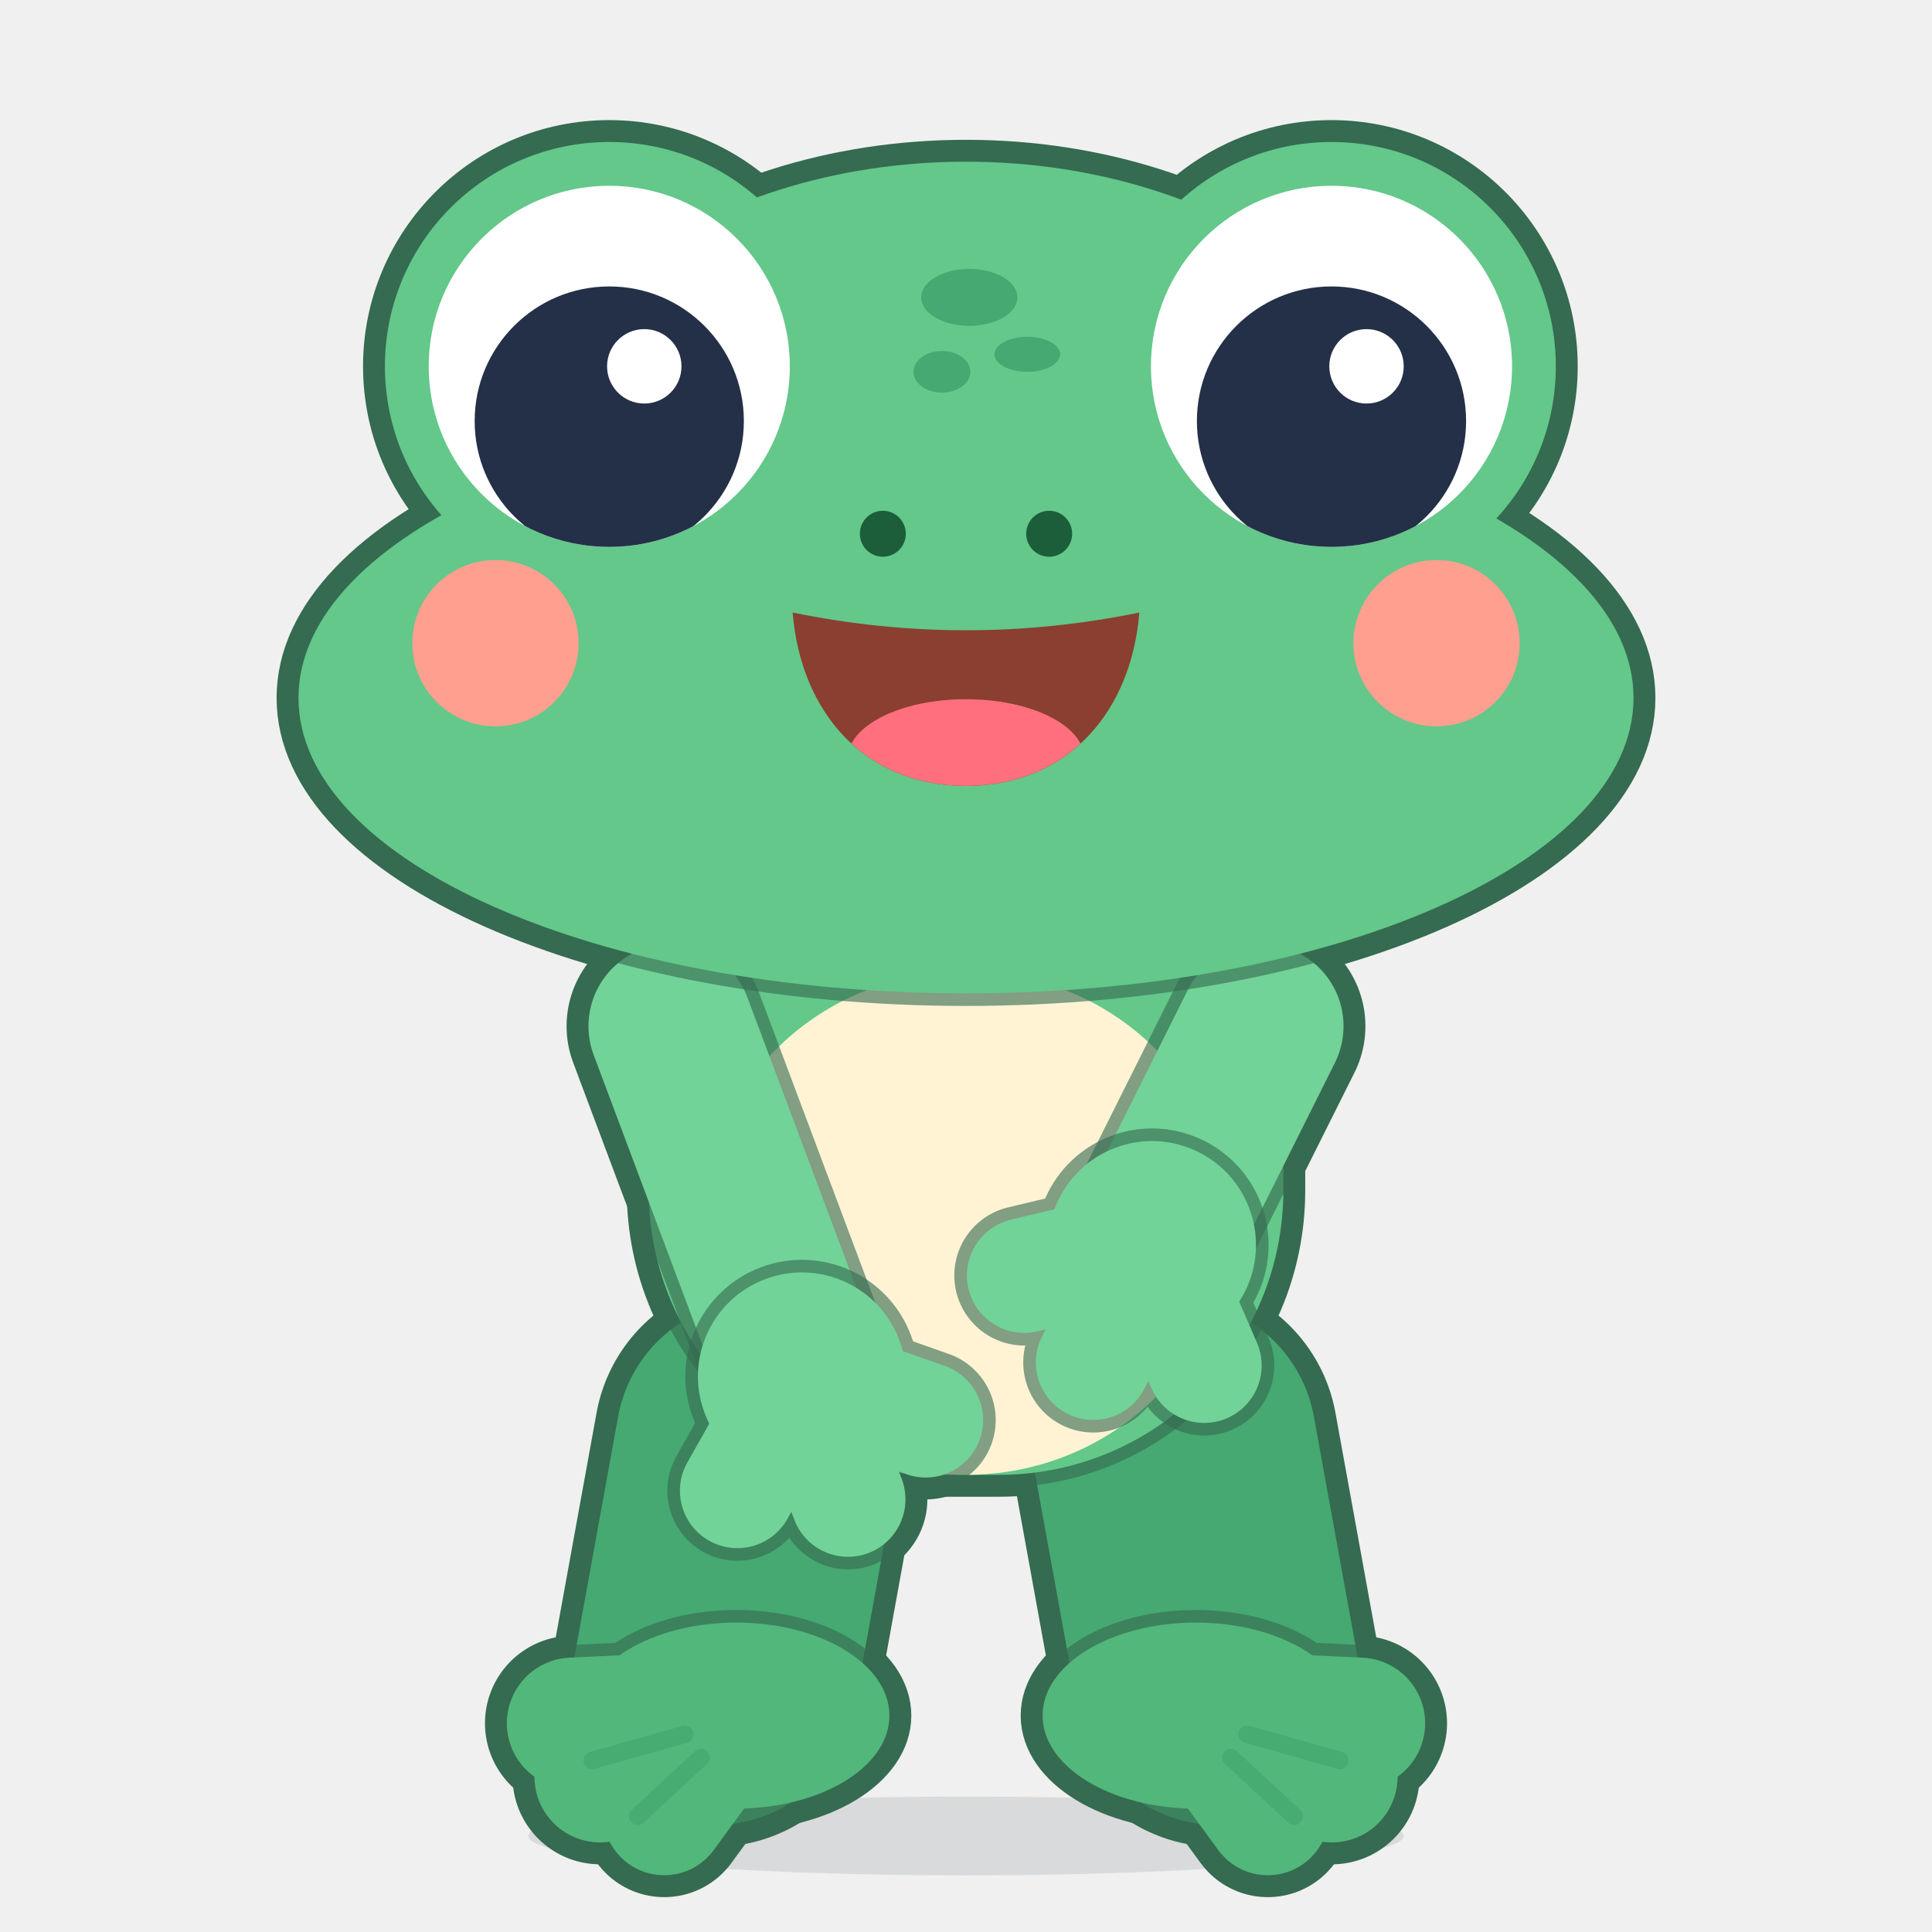
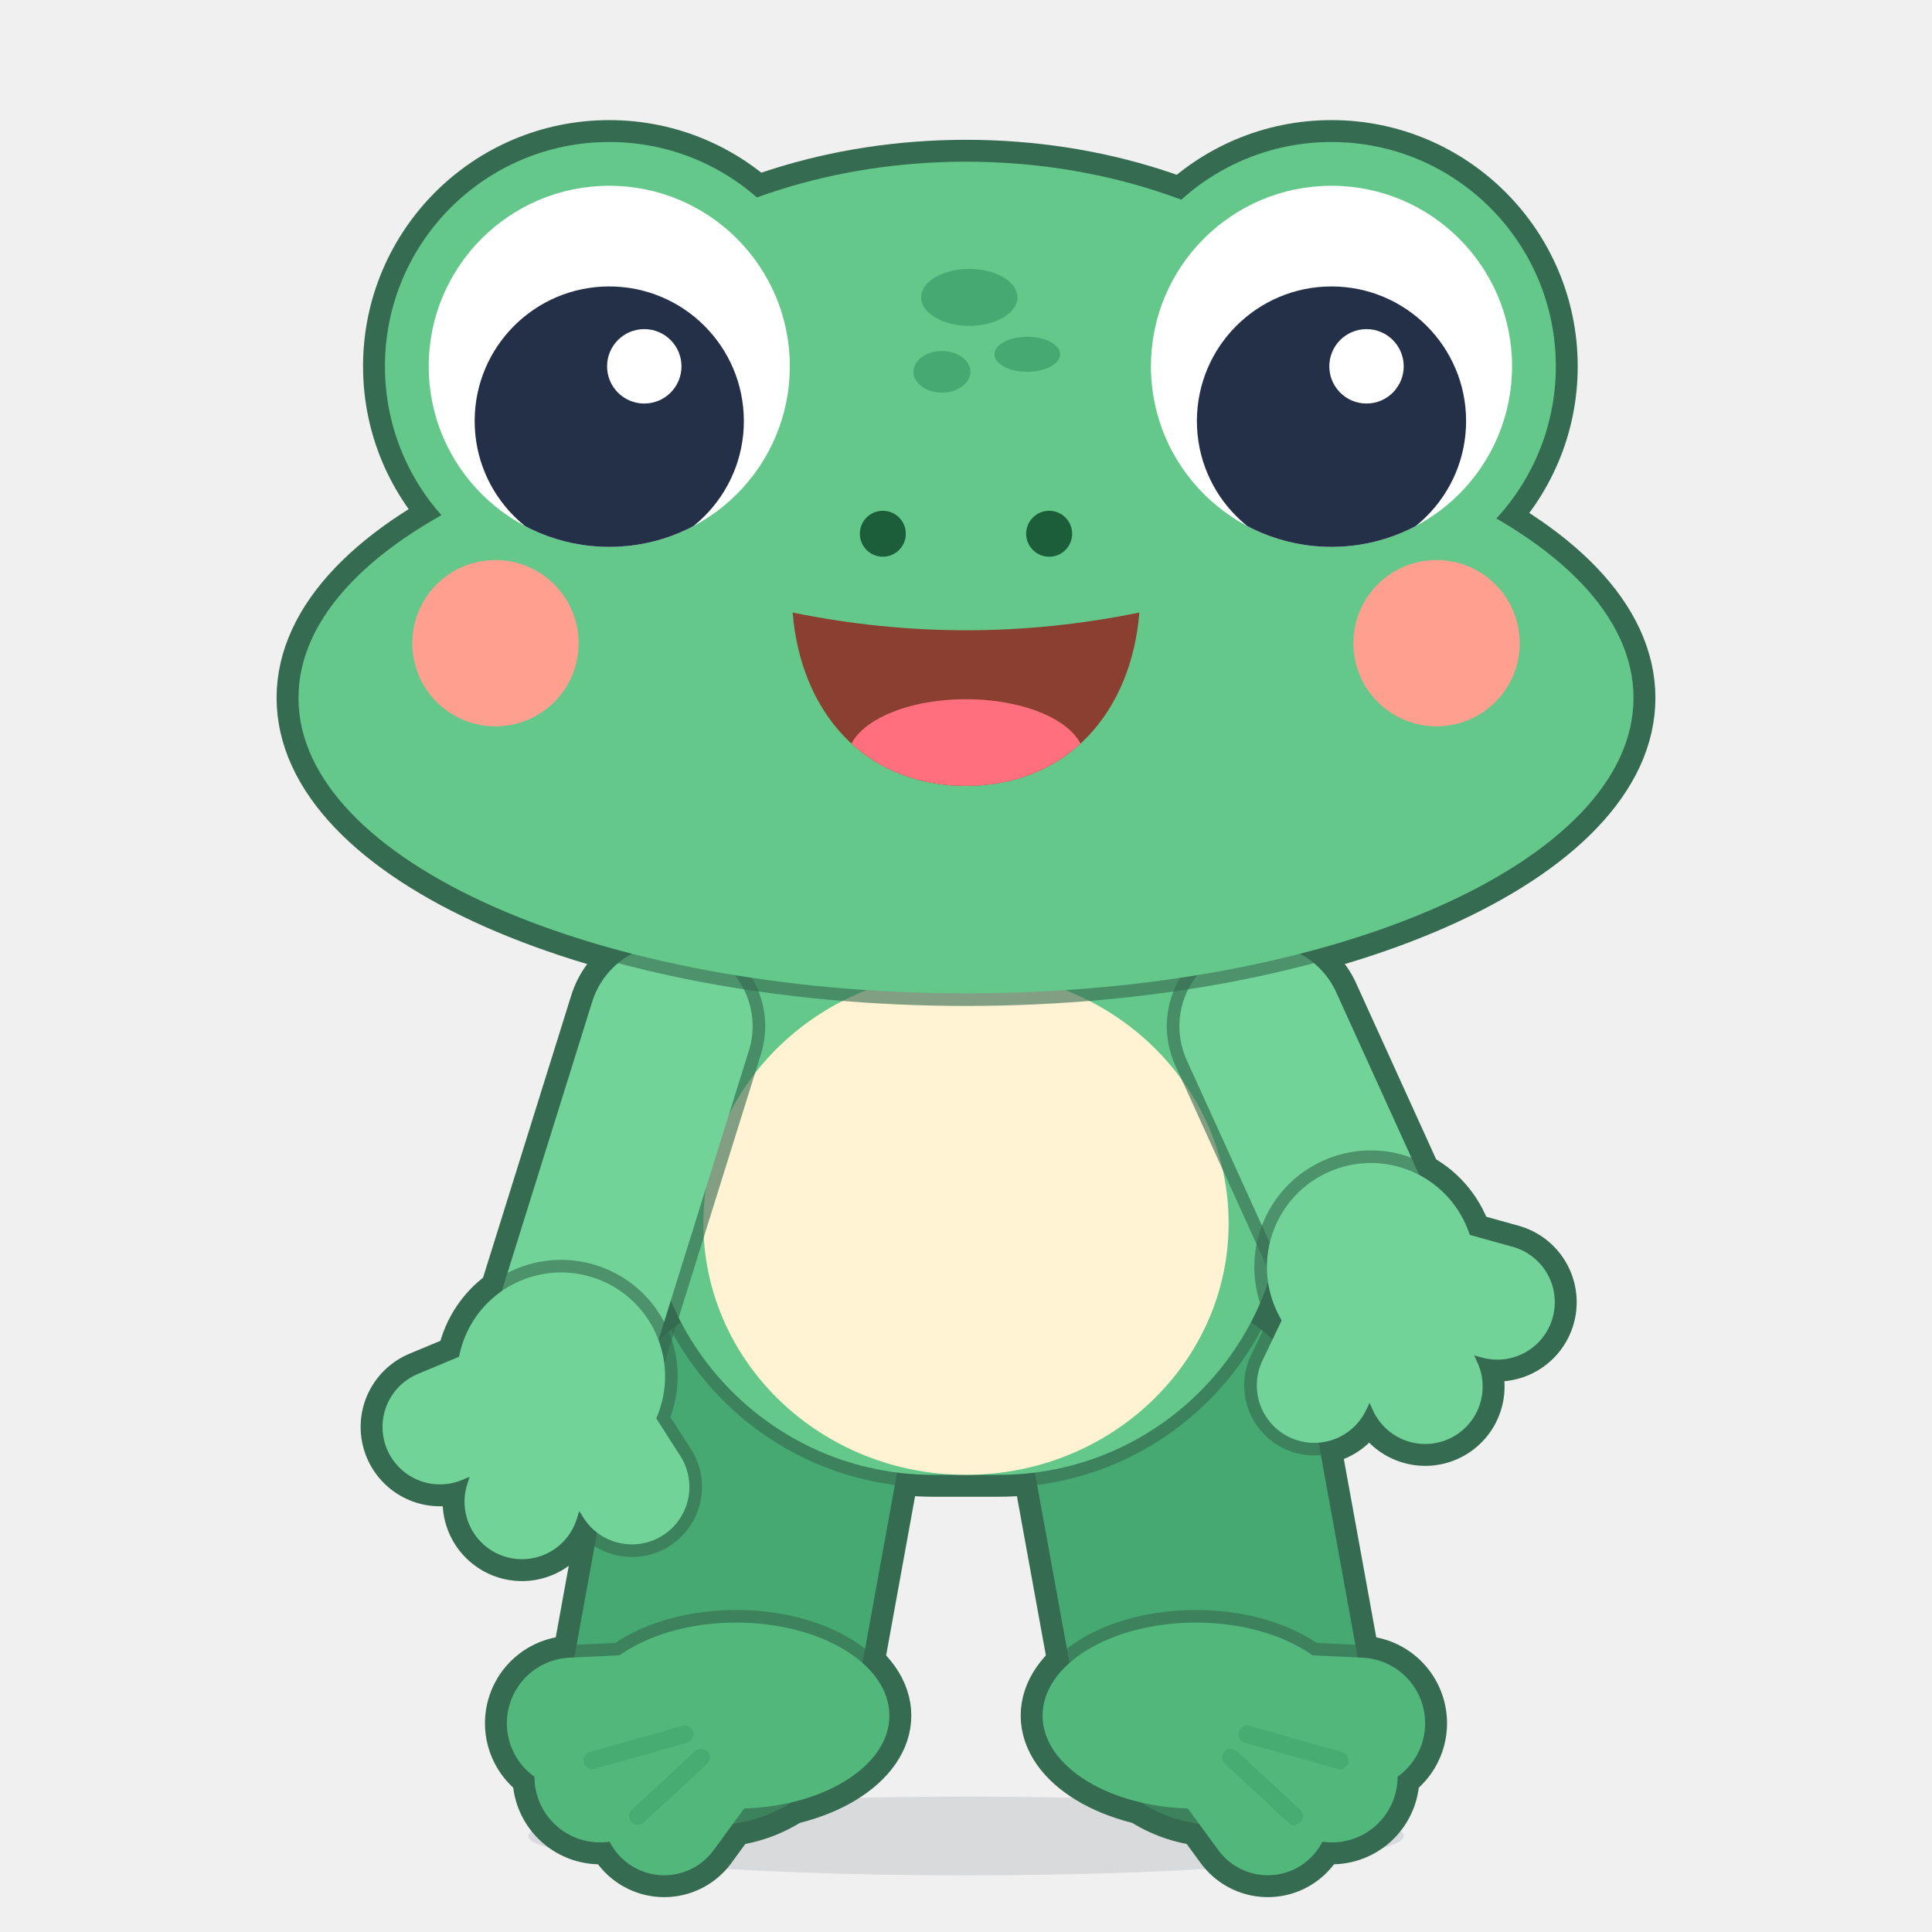
<svg xmlns="http://www.w3.org/2000/svg" viewBox="0 0 512 512" width="512" height="512">
  <g transform="translate(38.5 22.55) scale(2.9)">
    <g id="hop-root">
      <g id="shadow">
        <ellipse cx="75" cy="160.00" rx="40" ry="3.6" fill="#243047" opacity="0.120" />
      </g>
      <g id="hop-figure" transform="translate(0 0) translate(75 100) rotate(0) translate(-75 -100)">
        <g id="hop-silhouette" fill="#356B50" stroke="#356B50" stroke-linejoin="round" stroke-linecap="round">
          <g transform="translate(56 124) rotate(100.3)">
            <path d="M 0 0 L 22.36 0" fill="none" stroke-width="30" />
            <g transform="translate(22.36 0) rotate(-100.3) translate(2 3)">
              <path d="M 14 0 C 14 4.69 7.73 8.5 0 8.5 C -7.73 8.5 -14 4.69 -14 0 C -14 -4.69 -7.73 -8.5 0 -8.5 C 7.73 -8.5 14 -4.69 14 0 Z" stroke-width="4" />
              <path d="M 0 0 L -14.96 0.7" fill="none" stroke-width="16" />
              <path d="M 0 0 L -12.44 5.59" fill="none" stroke-width="16" />
              <path d="M 0 0 L -6.58 8.99" fill="none" stroke-width="15.2" />
            </g>
          </g>
          <g transform="translate(94 124) rotate(79.7)">
            <path d="M 0 0 L 22.36 0" fill="none" stroke-width="30" />
            <g transform="translate(22.36 0) rotate(-79.7) translate(-2 3)">
              <path d="M 14 0 C 14 4.69 7.73 8.5 0 8.5 C -7.73 8.5 -14 4.69 -14 0 C -14 -4.69 -7.73 -8.5 0 -8.5 C 7.73 -8.5 14 -4.69 14 0 Z" stroke-width="4" />
              <path d="M 0 0 L 14.96 0.7" fill="none" stroke-width="16" />
              <path d="M 0 0 L 12.44 5.59" fill="none" stroke-width="16" />
              <path d="M 0 0 L 6.58 8.99" fill="none" stroke-width="15.2" />
            </g>
          </g>
          <path d="M 46 58 H 104 V 101 A 26 26 0 0 1 78 127 H 72 A 26 26 0 0 1 46 101 Z" stroke-width="4" />
-           <g transform="translate(48 86) rotate(69.44)">
-             <path d="M 0 0 L 34.18 0" fill="none" stroke-width="19" />
-             <g transform="translate(34.18 0)">
+           <g transform="translate(48 86) rotate(107.35)">
+             <path d="M 0 0 L 33.53 0" fill="none" stroke-width="19" />
+             <g transform="translate(33.53 0)">
              <path d="M 9.5 0 C 9.5 5.25 5.25 9.5 0 9.5 C -5.25 9.5 -9.5 5.25 -9.5 0 C -9.5 -5.25 -5.25 -9.5 0 -9.5 C 5.25 -9.5 9.5 -5.25 9.5 0 Z" stroke-width="4" />
              <path d="M 0 0 L 7.71 -9.19" fill="none" stroke-width="14.5" />
              <path d="M 0 0 L 12 0" fill="none" stroke-width="14.5" />
              <path d="M 0 0 L 7.71 9.19" fill="none" stroke-width="14.5" />
            </g>
          </g>
-           <g transform="translate(102 86) rotate(116.57)">
-             <path d="M 0 0 L 22.36 0" fill="none" stroke-width="19" />
-             <g transform="translate(22.36 0)">
+           <g transform="translate(102 86) rotate(65.56)">
+             <path d="M 0 0 L 24.17 0" fill="none" stroke-width="19" />
+             <g transform="translate(24.17 0)">
              <path d="M 9.5 0 C 9.5 5.25 5.25 9.5 0 9.5 C -5.25 9.5 -9.5 5.25 -9.5 0 C -9.5 -5.25 -5.25 -9.5 0 -9.5 C 5.25 -9.5 9.5 -5.25 9.5 0 Z" stroke-width="4" />
              <path d="M 0 0 L 7.71 -9.19" fill="none" stroke-width="14.5" />
              <path d="M 0 0 L 12 0" fill="none" stroke-width="14.5" />
              <path d="M 0 0 L 7.71 9.19" fill="none" stroke-width="14.5" />
            </g>
          </g>
          <g transform="rotate(0 75 50)">
            <path d="M 119 40 C 119 58.23 99.3 73 75 73 C 50.7 73 31 58.23 31 40 C 31 21.77 50.7 7 75 7 C 99.3 7 119 21.77 119 40 Z M 136 56 C 136 70.91 108.69 83 75 83 C 41.31 83 14 70.91 14 56 C 14 41.09 41.31 29 75 29 C 108.69 29 136 41.09 136 56 Z M 62.9 25.7 C 62.9 37.02 53.72 46.2 42.4 46.2 C 31.08 46.2 21.9 37.02 21.9 25.7 C 21.9 14.38 31.08 5.2 42.4 5.2 C 53.72 5.2 62.9 14.38 62.9 25.7 Z M 128.9 25.7 C 128.9 37.02 119.72 46.2 108.4 46.2 C 97.08 46.2 87.9 37.02 87.9 25.7 C 87.9 14.38 97.08 5.2 108.4 5.2 C 119.72 5.2 128.9 14.38 128.9 25.7 Z" stroke-width="4" />
          </g>
        </g>
        <g id="left-leg" transform="translate(56 124) rotate(100.3)">
          <g fill="#356B50" stroke="#356B50" stroke-linejoin="round" stroke-linecap="round" opacity="0.62">
            <path d="M 0 0 L 22.36 0" fill="none" stroke-width="28.3" />
          </g>
          <line x1="0" y1="0" x2="22.36" y2="0" stroke="#45A971" stroke-width="26" stroke-linecap="round" />
          <g id="left-foot" transform="translate(22.36 0) rotate(-100.3) translate(2 3)">
            <g fill="#356B50" stroke="#356B50" stroke-linejoin="round" stroke-linecap="round" opacity="0.62">
              <path d="M 14 0 C 14 4.69 7.73 8.5 0 8.5 C -7.73 8.5 -14 4.69 -14 0 C -14 -4.69 -7.73 -8.5 0 -8.5 C 7.73 -8.5 14 -4.69 14 0 Z" stroke-width="2.3" />
              <path d="M 0 0 L -14.96 0.7" fill="none" stroke-width="14.3" />
              <path d="M 0 0 L -12.44 5.59" fill="none" stroke-width="14.3" />
              <path d="M 0 0 L -6.58 8.99" fill="none" stroke-width="13.5" />
            </g>
            <ellipse cx="0" cy="0" rx="14" ry="8.5" fill="#52B77A" />
            <line x1="0" y1="0" x2="-14.96" y2="0.7" stroke="#52B77A" stroke-width="12" stroke-linecap="round" />
            <line x1="0" y1="0" x2="-12.44" y2="5.59" stroke="#52B77A" stroke-width="12" stroke-linecap="round" />
            <line x1="0" y1="0" x2="-6.58" y2="8.99" stroke="#52B77A" stroke-width="11.2" stroke-linecap="round" />
            <line x1="-4.7" y1="1.71" x2="-13.16" y2="4.1" stroke="#45A971" stroke-width="1.6" stroke-linecap="round" opacity="0.8" />
            <line x1="-3.21" y1="3.83" x2="-9" y2="9.19" stroke="#45A971" stroke-width="1.6" stroke-linecap="round" opacity="0.8" />
          </g>
        </g>
        <g id="right-leg" transform="translate(94 124) rotate(79.7)">
          <g fill="#356B50" stroke="#356B50" stroke-linejoin="round" stroke-linecap="round" opacity="0.62">
            <path d="M 0 0 L 22.36 0" fill="none" stroke-width="28.3" />
          </g>
          <line x1="0" y1="0" x2="22.36" y2="0" stroke="#45A971" stroke-width="26" stroke-linecap="round" />
          <g id="right-foot" transform="translate(22.36 0) rotate(-79.7) translate(-2 3)">
            <g fill="#356B50" stroke="#356B50" stroke-linejoin="round" stroke-linecap="round" opacity="0.62">
              <path d="M 14 0 C 14 4.69 7.73 8.5 0 8.5 C -7.73 8.5 -14 4.69 -14 0 C -14 -4.69 -7.73 -8.5 0 -8.5 C 7.73 -8.5 14 -4.69 14 0 Z" stroke-width="2.3" />
              <path d="M 0 0 L 14.96 0.7" fill="none" stroke-width="14.3" />
              <path d="M 0 0 L 12.44 5.59" fill="none" stroke-width="14.3" />
              <path d="M 0 0 L 6.58 8.99" fill="none" stroke-width="13.5" />
            </g>
            <ellipse cx="0" cy="0" rx="14" ry="8.5" fill="#52B77A" />
            <line x1="0" y1="0" x2="14.96" y2="0.7" stroke="#52B77A" stroke-width="12" stroke-linecap="round" />
            <line x1="0" y1="0" x2="12.44" y2="5.59" stroke="#52B77A" stroke-width="12" stroke-linecap="round" />
            <line x1="0" y1="0" x2="6.58" y2="8.99" stroke="#52B77A" stroke-width="11.2" stroke-linecap="round" />
            <line x1="4.7" y1="1.71" x2="13.16" y2="4.1" stroke="#45A971" stroke-width="1.6" stroke-linecap="round" opacity="0.8" />
            <line x1="3.21" y1="3.83" x2="9" y2="9.19" stroke="#45A971" stroke-width="1.6" stroke-linecap="round" opacity="0.8" />
          </g>
        </g>
        <g id="body">
          <g fill="#356B50" stroke="#356B50" stroke-linejoin="round" stroke-linecap="round" opacity="0.62">
            <path d="M 46 58 H 104 V 101 A 26 26 0 0 1 78 127 H 72 A 26 26 0 0 1 46 101 Z" stroke-width="2.3" />
          </g>
          <path d="M 46 58 H 104 V 101 A 26 26 0 0 1 78 127 H 72 A 26 26 0 0 1 46 101 Z" fill="#63C88A" />
        </g>
        <g id="belly">
          <ellipse cx="75" cy="104" rx="24" ry="23" fill="#FFF3D4" />
        </g>
-         <g id="left-arm" transform="translate(48 86) rotate(69.44)">
+         <g id="left-arm" transform="translate(48 86) rotate(107.35)">
          <g fill="#356B50" stroke="#356B50" stroke-linejoin="round" stroke-linecap="round" opacity="0.62">
-             <path d="M 0 0 L 34.18 0" fill="none" stroke-width="17.3" />
+             <path d="M 0 0 L 33.53 0" fill="none" stroke-width="17.3" />
          </g>
-           <line x1="0" y1="0" x2="34.18" y2="0" stroke="#71D397" stroke-width="15" stroke-linecap="round" />
-           <g id="left-hand" transform="translate(34.18 0)">
+           <line x1="0" y1="0" x2="33.53" y2="0" stroke="#71D397" stroke-width="15" stroke-linecap="round" />
+           <g id="left-hand" transform="translate(33.53 0)">
            <g fill="#356B50" stroke="#356B50" stroke-linejoin="round" stroke-linecap="round" opacity="0.62">
              <path d="M 9.5 0 C 9.5 5.25 5.25 9.5 0 9.5 C -5.25 9.5 -9.5 5.25 -9.5 0 C -9.5 -5.25 -5.25 -9.5 0 -9.5 C 5.25 -9.5 9.5 -5.25 9.5 0 Z" stroke-width="2.3" />
              <path d="M 0 0 L 7.71 -9.19" fill="none" stroke-width="12.8" />
              <path d="M 0 0 L 12 0" fill="none" stroke-width="12.8" />
              <path d="M 0 0 L 7.71 9.19" fill="none" stroke-width="12.8" />
            </g>
            <circle cx="0" cy="0" r="9.5" fill="#71D397" />
            <line x1="0" y1="0" x2="7.71" y2="-9.19" stroke="#71D397" stroke-width="10.5" stroke-linecap="round" />
            <line x1="0" y1="0" x2="12" y2="0" stroke="#71D397" stroke-width="10.5" stroke-linecap="round" />
            <line x1="0" y1="0" x2="7.71" y2="9.19" stroke="#71D397" stroke-width="10.5" stroke-linecap="round" />
          </g>
        </g>
-         <g id="right-arm" transform="translate(102 86) rotate(116.57)">
+         <g id="right-arm" transform="translate(102 86) rotate(65.56)">
          <g fill="#356B50" stroke="#356B50" stroke-linejoin="round" stroke-linecap="round" opacity="0.62">
-             <path d="M 0 0 L 22.36 0" fill="none" stroke-width="17.3" />
+             <path d="M 0 0 L 24.17 0" fill="none" stroke-width="17.3" />
          </g>
-           <line x1="0" y1="0" x2="22.36" y2="0" stroke="#71D397" stroke-width="15" stroke-linecap="round" />
-           <g id="right-hand" transform="translate(22.36 0)">
+           <line x1="0" y1="0" x2="24.17" y2="0" stroke="#71D397" stroke-width="15" stroke-linecap="round" />
+           <g id="right-hand" transform="translate(24.17 0)">
            <g fill="#356B50" stroke="#356B50" stroke-linejoin="round" stroke-linecap="round" opacity="0.62">
              <path d="M 9.5 0 C 9.5 5.25 5.25 9.5 0 9.5 C -5.25 9.5 -9.5 5.25 -9.5 0 C -9.5 -5.25 -5.25 -9.5 0 -9.5 C 5.25 -9.5 9.5 -5.25 9.5 0 Z" stroke-width="2.3" />
              <path d="M 0 0 L 7.71 -9.19" fill="none" stroke-width="12.8" />
              <path d="M 0 0 L 12 0" fill="none" stroke-width="12.8" />
              <path d="M 0 0 L 7.71 9.19" fill="none" stroke-width="12.8" />
            </g>
            <circle cx="0" cy="0" r="9.5" fill="#71D397" />
            <line x1="0" y1="0" x2="7.71" y2="-9.19" stroke="#71D397" stroke-width="10.5" stroke-linecap="round" />
            <line x1="0" y1="0" x2="12" y2="0" stroke="#71D397" stroke-width="10.5" stroke-linecap="round" />
            <line x1="0" y1="0" x2="7.71" y2="9.19" stroke="#71D397" stroke-width="10.5" stroke-linecap="round" />
          </g>
        </g>
        <g id="head" transform="rotate(0 75 50)">
          <g fill="#356B50" stroke="#356B50" stroke-linejoin="round" stroke-linecap="round" opacity="0.62">
            <path d="M 119 40 C 119 58.23 99.3 73 75 73 C 50.7 73 31 58.23 31 40 C 31 21.77 50.7 7 75 7 C 99.3 7 119 21.77 119 40 Z M 136 56 C 136 70.91 108.69 83 75 83 C 41.31 83 14 70.91 14 56 C 14 41.09 41.31 29 75 29 C 108.69 29 136 41.09 136 56 Z M 62.9 25.7 C 62.9 37.02 53.72 46.2 42.4 46.2 C 31.08 46.2 21.9 37.02 21.9 25.7 C 21.9 14.38 31.08 5.2 42.4 5.2 C 53.72 5.2 62.9 14.38 62.9 25.7 Z M 128.9 25.7 C 128.9 37.02 119.72 46.2 108.4 46.2 C 97.08 46.2 87.9 37.02 87.9 25.7 C 87.9 14.38 97.08 5.2 108.4 5.2 C 119.72 5.2 128.9 14.38 128.9 25.7 Z" stroke-width="2.3" />
          </g>
          <ellipse cx="75" cy="40" rx="44" ry="33" fill="#63C88A" />
          <ellipse cx="75" cy="56" rx="61" ry="27" fill="#63C88A" />
          <circle cx="42.4" cy="25.7" r="20.5" fill="#63C88A" />
          <circle cx="108.4" cy="25.7" r="20.5" fill="#63C88A" />
          <g id="accent-details">
            <ellipse cx="75.3" cy="19.4" rx="4.4" ry="2.6" fill="#45A971" />
            <ellipse cx="72.8" cy="26.2" rx="2.6" ry="1.9" fill="#45A971" />
            <ellipse cx="80.6" cy="24.6" rx="3.0" ry="1.6" fill="#45A971" />
          </g>
          <g id="eyes-group">
            <g id="left-eye">
              <g>
                <clipPath id="eyeClip42">
                  <circle cx="42.4" cy="25.7" r="16.5" />
                </clipPath>
                <circle cx="42.4" cy="25.7" r="16.5" fill="#FFFFFF" />
                <g clip-path="url(#eyeClip42)">
                  <circle id="left-pupil" cx="42.4" cy="30.7" r="12.3" fill="#243047" />
                  <circle cx="45.6" cy="25.7" r="3.4" fill="#FFFFFF" />
                </g>
              </g>
            </g>
            <g id="right-eye">
              <g>
                <clipPath id="eyeClip108">
                  <circle cx="108.4" cy="25.7" r="16.5" />
                </clipPath>
                <circle cx="108.4" cy="25.7" r="16.5" fill="#FFFFFF" />
                <g clip-path="url(#eyeClip108)">
                  <circle id="right-pupil" cx="108.4" cy="30.7" r="12.3" fill="#243047" />
                  <circle cx="111.6" cy="25.7" r="3.4" fill="#FFFFFF" />
                </g>
              </g>
            </g>
          </g>
          <g id="cheeks">
            <circle cx="32" cy="51" r="7.6" fill="#FF9F8F" />
            <circle cx="118" cy="51" r="7.6" fill="#FF9F8F" />
          </g>
          <circle cx="67.4" cy="41" r="2.1" fill="#1B5E39" />
          <circle cx="82.6" cy="41" r="2.1" fill="#1B5E39" />
          <g id="mouth">
            <g transform="translate(75 50) scale(0.72) translate(-75 -50)">
              <clipPath id="mouthCliptalk">
                <path d="M 53 47.5 Q 75 52 97 47.5 C 96 60 88 69.5 75 69.5 C 62 69.5 54 60 53 47.5 Z" />
              </clipPath>
              <path d="M 53 47.5 Q 75 52 97 47.5 C 96 60 88 69.5 75 69.5 C 62 69.5 54 60 53 47.5 Z" fill="#8A3F30" />
              <ellipse cx="75" cy="66" rx="15" ry="7.5" fill="#FF6F7D" clip-path="url(#mouthCliptalk)" />
            </g>
          </g>
        </g>
      </g>
    </g>
  </g>
</svg>
